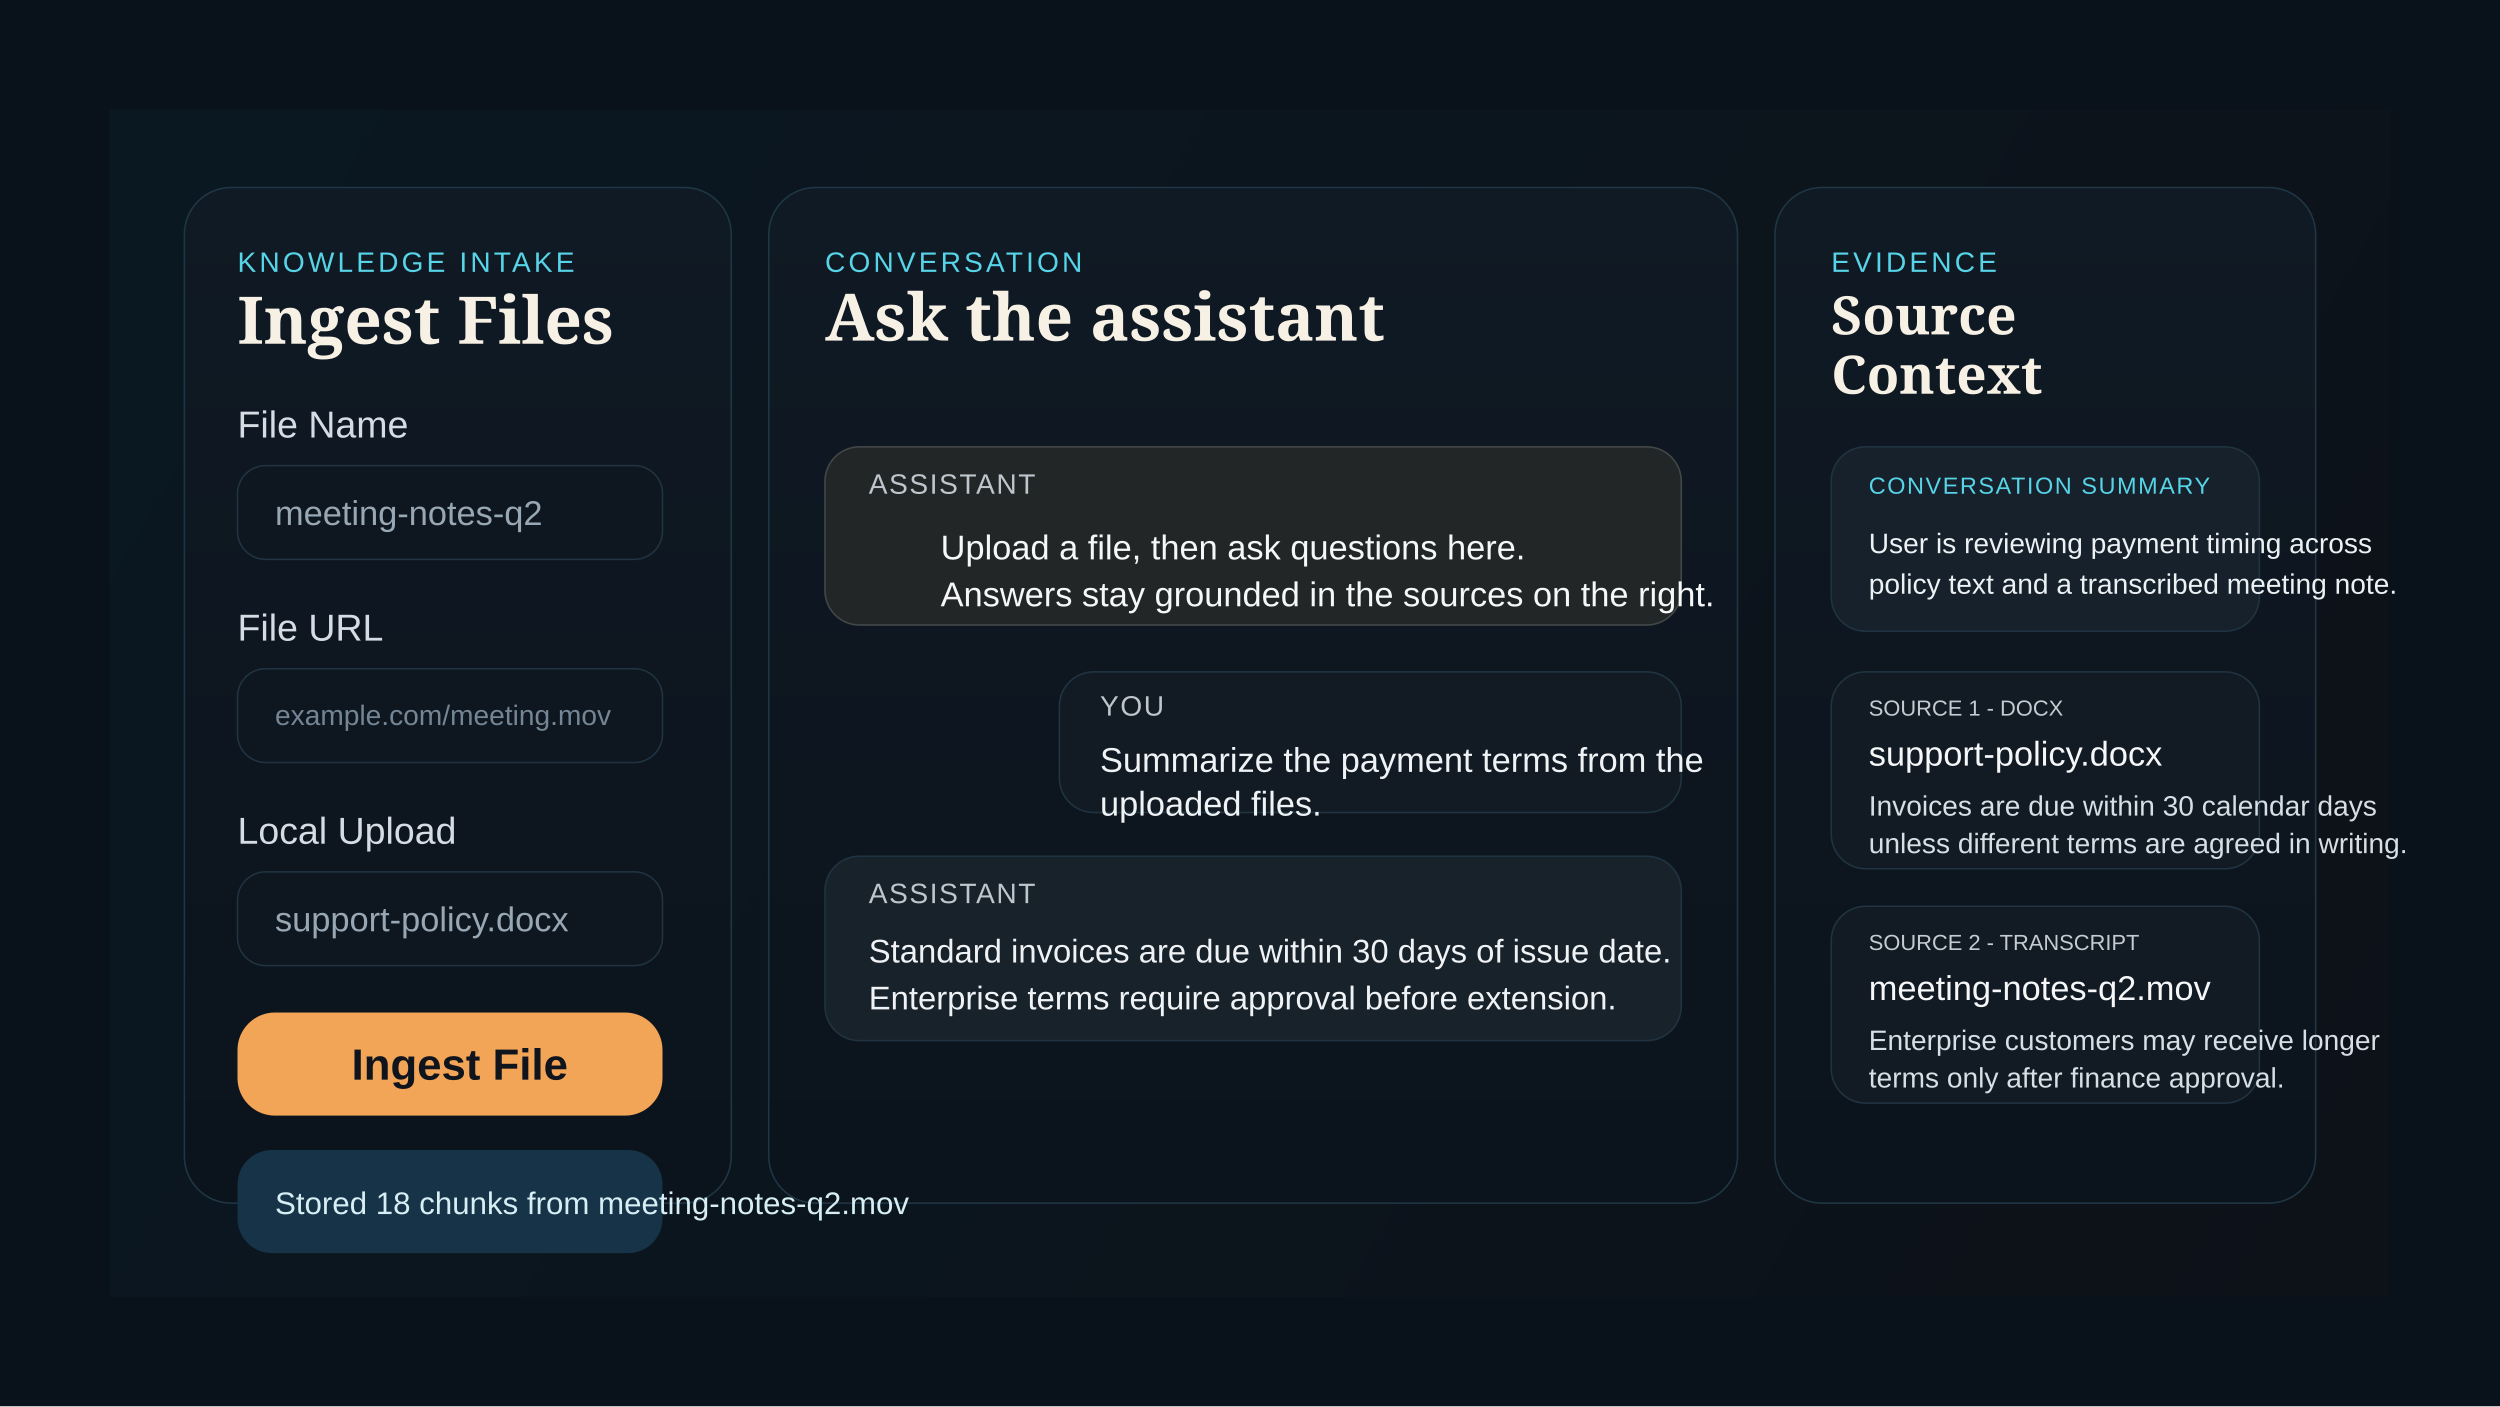
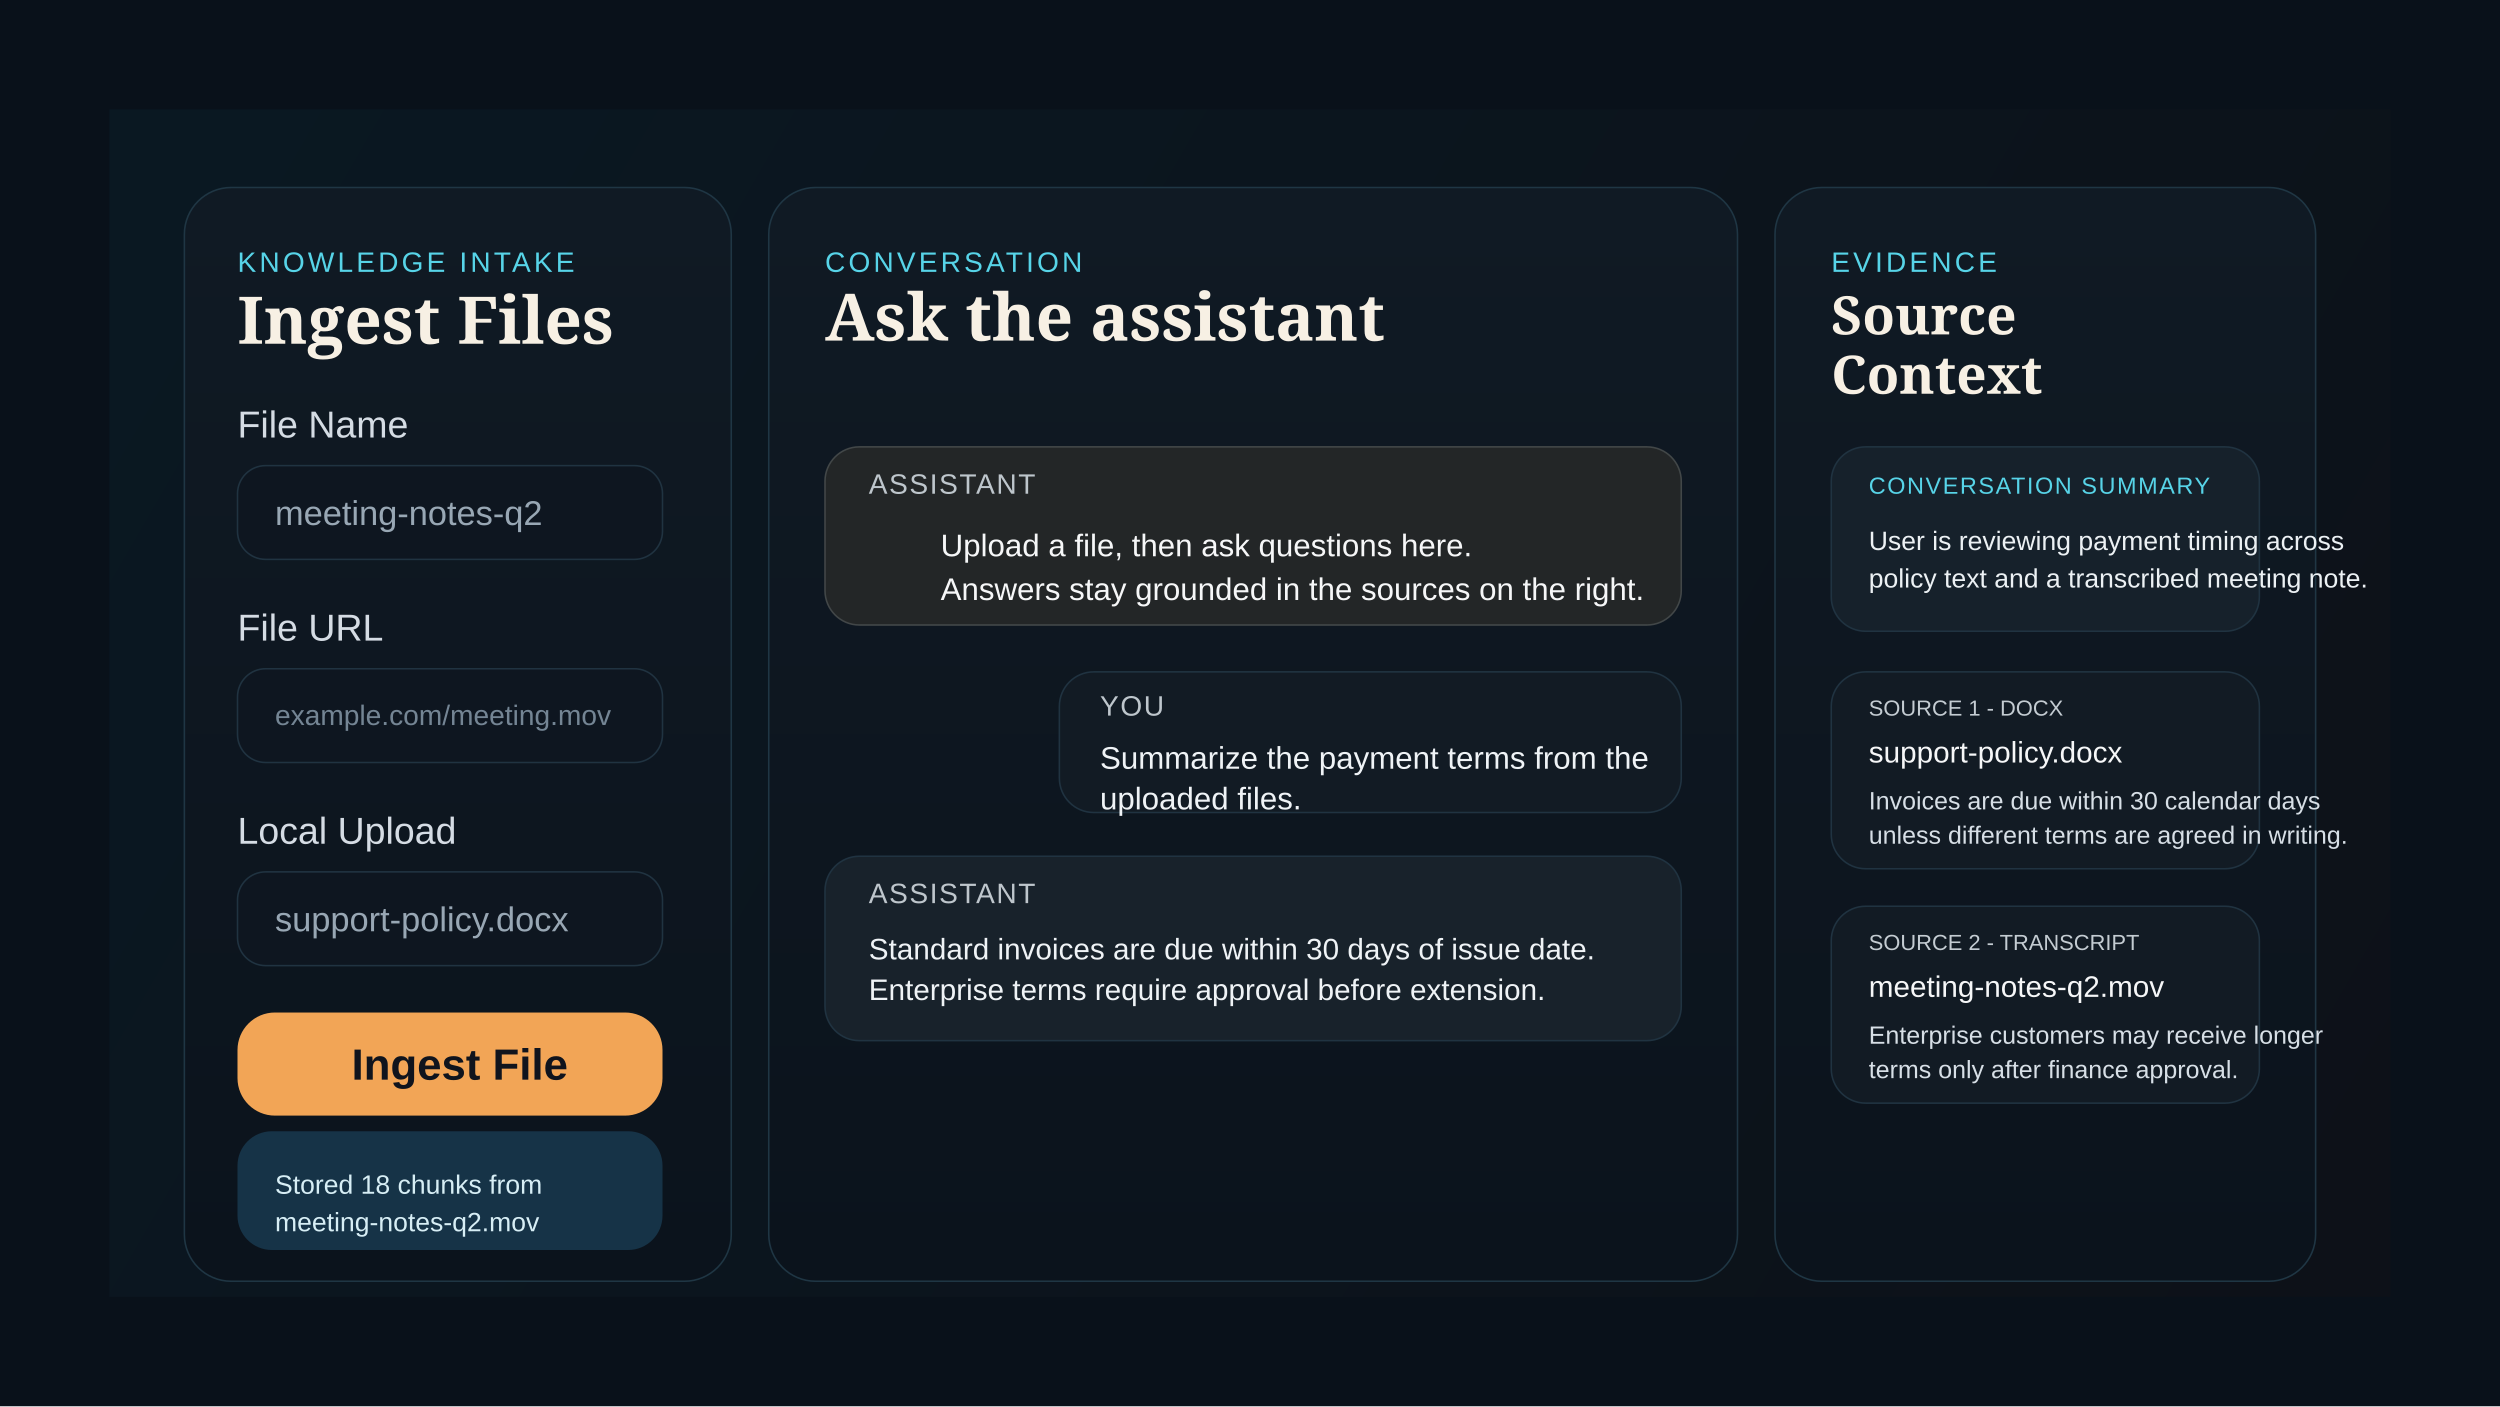
<svg xmlns="http://www.w3.org/2000/svg" width="1600" height="900" viewBox="0 0 1600 900" fill="none">
  <defs>
    <linearGradient id="bg2" x1="120" y1="60" x2="1500" y2="860" gradientUnits="userSpaceOnUse">
      <stop stop-color="#0A1822" />
      <stop offset="1" stop-color="#0D1118" />
    </linearGradient>
    <linearGradient id="panel2" x1="0" y1="0" x2="0" y2="1">
      <stop stop-color="#101A24" />
      <stop offset="1" stop-color="#0B131C" />
    </linearGradient>
  </defs>
  <rect width="1600" height="900" fill="#09111A" />
  <rect x="70" y="70" width="1460" height="760" fill="url(#bg2)" />
-   <rect x="118" y="120" width="350" height="650" rx="30" fill="url(#panel2)" stroke="#1F3644" />
-   <rect x="492" y="120" width="620" height="650" rx="30" fill="url(#panel2)" stroke="#1F3644" />
-   <rect x="1136" y="120" width="346" height="650" rx="30" fill="url(#panel2)" stroke="#1F3644" />
+   <rect x="118" y="120" width="350" height="700" rx="30" fill="url(#panel2)" stroke="#1F3644" />
+   <rect x="492" y="120" width="620" height="700" rx="30" fill="url(#panel2)" stroke="#1F3644" />
+   <rect x="1136" y="120" width="346" height="700" rx="30" fill="url(#panel2)" stroke="#1F3644" />
  <text x="152" y="174" fill="#57D4E8" font-size="18" font-family="Arial, sans-serif" letter-spacing="2">KNOWLEDGE INTAKE</text>
  <text x="152" y="220" fill="#F7F0E4" font-size="42" font-family="Georgia, serif" font-weight="700">Ingest Files</text>
  <text x="152" y="280" fill="#D5DCE4" font-size="24" font-family="Arial, sans-serif">File Name</text>
  <rect x="152" y="298" width="272" height="60" rx="18" fill="#0E1620" stroke="#203341" />
  <text x="176" y="336" fill="#98A7B4" font-size="22" font-family="Arial, sans-serif">meeting-notes-q2</text>
  <text x="152" y="410" fill="#D5DCE4" font-size="24" font-family="Arial, sans-serif">File URL</text>
  <rect x="152" y="428" width="272" height="60" rx="18" fill="#0E1620" stroke="#203341" />
  <text x="176" y="464" fill="#748594" font-size="18" font-family="Arial, sans-serif">example.com/meeting.mov</text>
  <text x="152" y="540" fill="#D5DCE4" font-size="24" font-family="Arial, sans-serif">Local Upload</text>
  <rect x="152" y="558" width="272" height="60" rx="18" fill="#0E1620" stroke="#203341" />
  <text x="176" y="596" fill="#98A7B4" font-size="22" font-family="Arial, sans-serif">support-policy.docx</text>
  <rect x="152" y="648" width="272" height="66" rx="24" fill="#F2A556" />
  <text x="225" y="691" fill="#10141D" font-size="28" font-family="Arial, sans-serif" font-weight="700">Ingest File</text>
-   <rect x="152" y="736" width="272" height="66" rx="22" fill="#163347" />
-   <text x="176" y="777" fill="#D7EEF5" font-size="20" font-family="Arial, sans-serif">Stored 18 chunks from meeting-notes-q2.mov</text>
+   <rect x="152" y="724" width="272" height="76" rx="22" fill="#163347" />
+   <text x="176" y="764" fill="#D7EEF5" font-size="17" font-family="Arial, sans-serif">Stored 18 chunks from</text>
+   <text x="176" y="788" fill="#D7EEF5" font-size="17" font-family="Arial, sans-serif">meeting-notes-q2.mov</text>
  <text x="528" y="174" fill="#57D4E8" font-size="18" font-family="Arial, sans-serif" letter-spacing="2">CONVERSATION</text>
  <text x="528" y="218" fill="#F7F0E4" font-size="42" font-family="Georgia, serif" font-weight="700">Ask the assistant</text>
  <rect x="528" y="286" width="548" height="114" rx="22" fill="#232627" stroke="#424748" />
  <text x="556" y="316" fill="#BEC6CC" font-size="18" font-family="Arial, sans-serif" letter-spacing="1">ASSISTANT</text>
-   <text x="602" y="358" fill="#F6F7F8" font-size="22" font-family="Arial, sans-serif">Upload a file, then ask questions here.</text>
-   <text x="602" y="388" fill="#F6F7F8" font-size="22" font-family="Arial, sans-serif">Answers stay grounded in the sources on the right.</text>
+   <text x="602" y="356" fill="#F6F7F8" font-size="20" font-family="Arial, sans-serif">Upload a file, then ask questions here.</text>
+   <text x="602" y="384" fill="#F6F7F8" font-size="20" font-family="Arial, sans-serif">Answers stay grounded in the sources on the right.</text>
  <rect x="678" y="430" width="398" height="90" rx="22" fill="#121B24" stroke="#203341" />
  <text x="704" y="458" fill="#BEC6CC" font-size="18" font-family="Arial, sans-serif" letter-spacing="1">YOU</text>
-   <text x="704" y="494" fill="#EFF3F6" font-size="22" font-family="Arial, sans-serif">Summarize the payment terms from the</text>
-   <text x="704" y="522" fill="#EFF3F6" font-size="22" font-family="Arial, sans-serif">uploaded files.</text>
+   <text x="704" y="492" fill="#EFF3F6" font-size="20" font-family="Arial, sans-serif">Summarize the payment terms from the</text>
+   <text x="704" y="518" fill="#EFF3F6" font-size="20" font-family="Arial, sans-serif">uploaded files.</text>
  <rect x="528" y="548" width="548" height="118" rx="22" fill="#18222B" stroke="#203341" />
  <text x="556" y="578" fill="#BEC6CC" font-size="18" font-family="Arial, sans-serif" letter-spacing="1">ASSISTANT</text>
-   <text x="556" y="616" fill="#EFF3F6" font-size="21" font-family="Arial, sans-serif">Standard invoices are due within 30 days of issue date.</text>
-   <text x="556" y="646" fill="#EFF3F6" font-size="21" font-family="Arial, sans-serif">Enterprise terms require approval before extension.</text>
+   <text x="556" y="614" fill="#EFF3F6" font-size="19" font-family="Arial, sans-serif">Standard invoices are due within 30 days of issue date.</text>
+   <text x="556" y="640" fill="#EFF3F6" font-size="19" font-family="Arial, sans-serif">Enterprise terms require approval before extension.</text>
  <text x="1172" y="174" fill="#57D4E8" font-size="18" font-family="Arial, sans-serif" letter-spacing="2">EVIDENCE</text>
  <text x="1172" y="214" fill="#F7F0E4" font-size="34" font-family="Georgia, serif" font-weight="700">Source</text>
  <text x="1172" y="252" fill="#F7F0E4" font-size="34" font-family="Georgia, serif" font-weight="700">Context</text>
  <rect x="1172" y="286" width="274" height="118" rx="22" fill="#16212B" stroke="#203341" />
  <text x="1196" y="316" fill="#57D4E8" font-size="15" font-family="Arial, sans-serif" letter-spacing="1">CONVERSATION SUMMARY</text>
-   <text x="1196" y="354" fill="#ECF1F4" font-size="18" font-family="Arial, sans-serif">User is reviewing payment timing across</text>
-   <text x="1196" y="380" fill="#ECF1F4" font-size="18" font-family="Arial, sans-serif">policy text and a transcribed meeting note.</text>
+   <text x="1196" y="352" fill="#ECF1F4" font-size="17" font-family="Arial, sans-serif">User is reviewing payment timing across</text>
+   <text x="1196" y="376" fill="#ECF1F4" font-size="17" font-family="Arial, sans-serif">policy text and a transcribed meeting note.</text>
  <rect x="1172" y="430" width="274" height="126" rx="22" fill="#121B24" stroke="#203341" />
  <text x="1196" y="458" fill="#C4CCD2" font-size="14" font-family="Arial, sans-serif">SOURCE 1  -  DOCX</text>
-   <text x="1196" y="490" fill="#F6F7F8" font-size="22" font-family="Arial, sans-serif">support-policy.docx</text>
-   <text x="1196" y="522" fill="#D7DFE6" font-size="18" font-family="Arial, sans-serif">Invoices are due within 30 calendar days</text>
-   <text x="1196" y="546" fill="#D7DFE6" font-size="18" font-family="Arial, sans-serif">unless different terms are agreed in writing.</text>
+   <text x="1196" y="488" fill="#F6F7F8" font-size="19" font-family="Arial, sans-serif">support-policy.docx</text>
+   <text x="1196" y="518" fill="#D7DFE6" font-size="16" font-family="Arial, sans-serif">Invoices are due within 30 calendar days</text>
+   <text x="1196" y="540" fill="#D7DFE6" font-size="16" font-family="Arial, sans-serif">unless different terms are agreed in writing.</text>
  <rect x="1172" y="580" width="274" height="126" rx="22" fill="#121B24" stroke="#203341" />
  <text x="1196" y="608" fill="#C4CCD2" font-size="14" font-family="Arial, sans-serif">SOURCE 2  -  TRANSCRIPT</text>
-   <text x="1196" y="640" fill="#F6F7F8" font-size="22" font-family="Arial, sans-serif">meeting-notes-q2.mov</text>
-   <text x="1196" y="672" fill="#D7DFE6" font-size="18" font-family="Arial, sans-serif">Enterprise customers may receive longer</text>
-   <text x="1196" y="696" fill="#D7DFE6" font-size="18" font-family="Arial, sans-serif">terms only after finance approval.</text>
+   <text x="1196" y="638" fill="#F6F7F8" font-size="19" font-family="Arial, sans-serif">meeting-notes-q2.mov</text>
+   <text x="1196" y="668" fill="#D7DFE6" font-size="16" font-family="Arial, sans-serif">Enterprise customers may receive longer</text>
+   <text x="1196" y="690" fill="#D7DFE6" font-size="16" font-family="Arial, sans-serif">terms only after finance approval.</text>
</svg>
